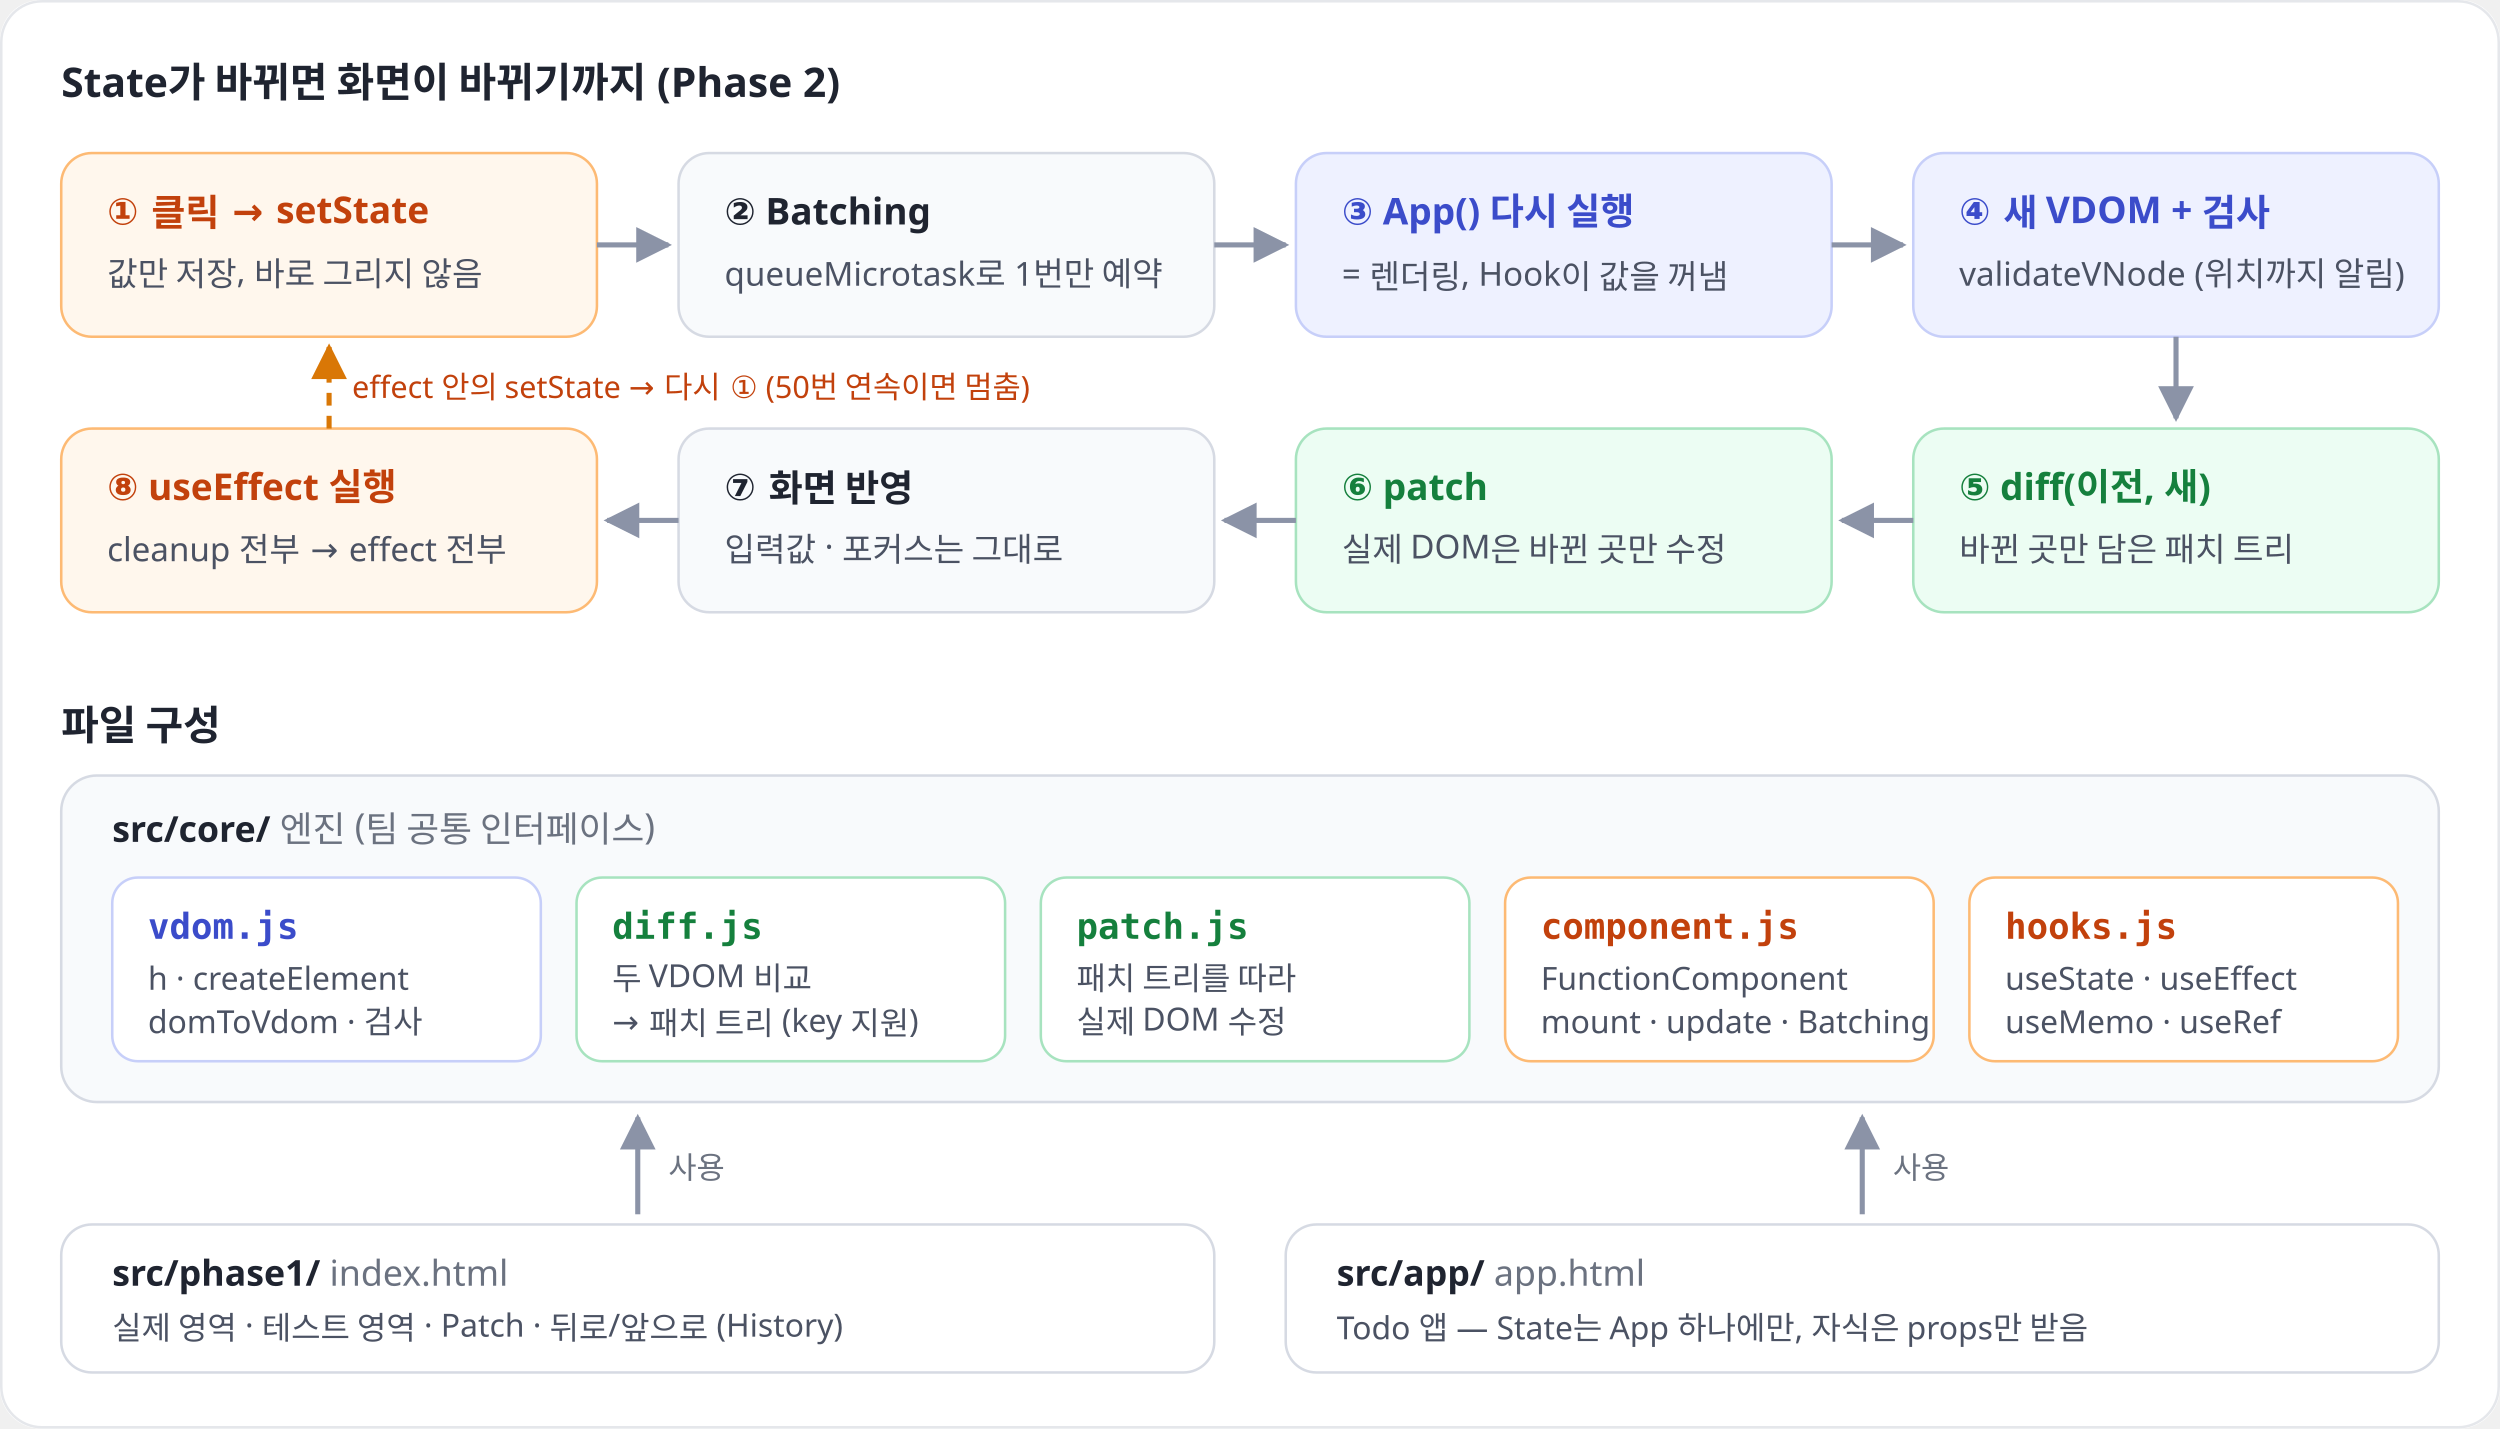
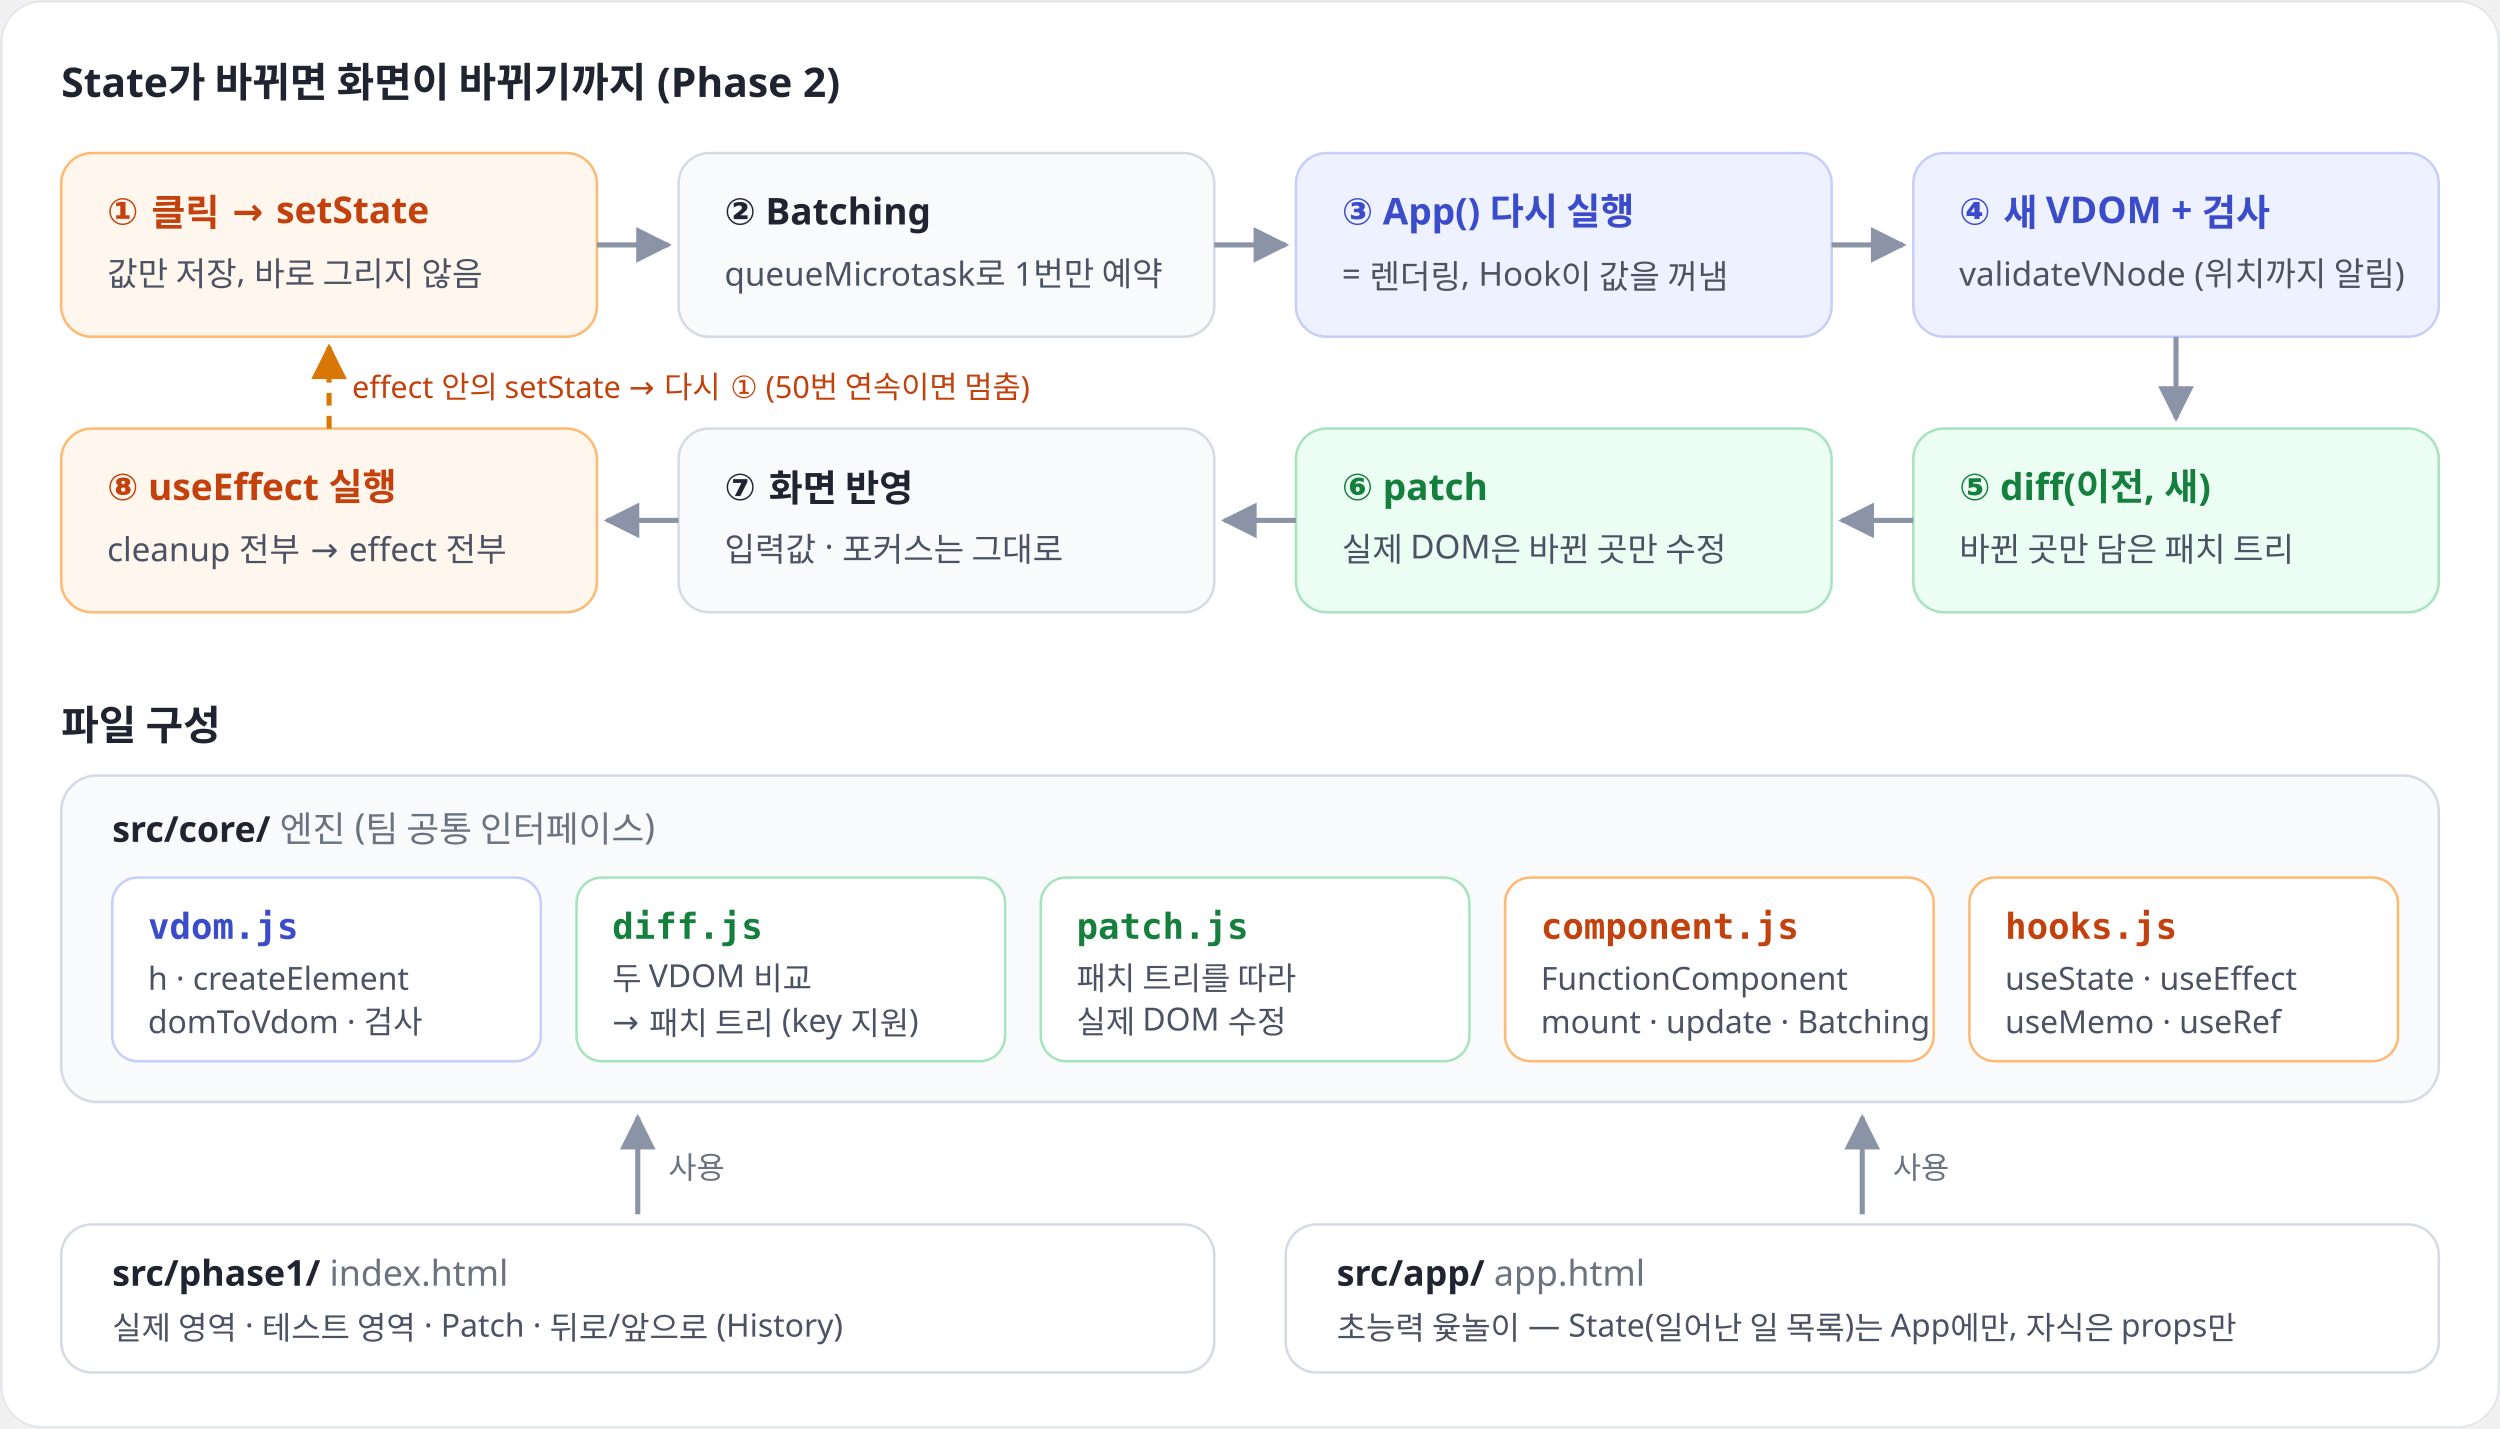
<svg xmlns="http://www.w3.org/2000/svg" viewBox="0 0 980 560" width="980" height="560" font-family="Pretendard, 'Malgun Gothic', 'Apple SD Gothic Neo', 'Noto Sans KR', sans-serif">
  <defs>
    <marker id="a" viewBox="0 0 10 10" refX="9" refY="5" markerWidth="7" markerHeight="7" orient="auto-start-reverse">
      <path d="M0,0 L10,5 L0,10 z" fill="#8b93a7" />
    </marker>
    <marker id="b" viewBox="0 0 10 10" refX="9" refY="5" markerWidth="7" markerHeight="7" orient="auto-start-reverse">
      <path d="M0,0 L10,5 L0,10 z" fill="#d97706" />
    </marker>
  </defs>
  <rect width="980" height="560" rx="16" fill="#ffffff" />
  <rect x="0.5" y="0.5" width="979" height="559" rx="16" fill="none" stroke="#e5e7eb" />
  <text x="24" y="38" font-size="16" font-weight="700" fill="#1f2430">State가 바뀌면 화면이 바뀌기까지 (Phase 2)</text>
  <g font-size="13">
    <rect x="24" y="60" width="210" height="72" rx="12" fill="#fff7ed" stroke="#fdba74" />
    <text x="42" y="88" font-size="14.5" font-weight="700" fill="#c2410c">① 클릭 → setState</text>
    <text x="42" y="112" fill="#4b5263">값만 저장, 바로 그리지 않음</text>
    <rect x="266" y="60" width="210" height="72" rx="12" fill="#f8fafc" stroke="#d6dae3" />
    <text x="284" y="88" font-size="14.5" font-weight="700" fill="#1f2430">② Batching</text>
    <text x="284" y="112" fill="#4b5263">queueMicrotask로 1번만 예약</text>
    <rect x="508" y="60" width="210" height="72" rx="12" fill="#eef1ff" stroke="#c7cff9" />
    <text x="526" y="88" font-size="14.5" font-weight="700" fill="#3b4cca">③ App() 다시 실행</text>
    <text x="526" y="112" fill="#4b5263">= 렌더링, Hook이 값을 꺼냄</text>
    <rect x="750" y="60" width="206" height="72" rx="12" fill="#eef1ff" stroke="#c7cff9" />
    <text x="768" y="88" font-size="14.5" font-weight="700" fill="#3b4cca">④ 새 VDOM + 검사</text>
    <text x="768" y="112" fill="#4b5263">validateVNode (위치까지 알림)</text>
  </g>
  <line x1="234" y1="96" x2="262" y2="96" stroke="#8b93a7" stroke-width="2" marker-end="url(#a)" />
  <line x1="476" y1="96" x2="504" y2="96" stroke="#8b93a7" stroke-width="2" marker-end="url(#a)" />
  <line x1="718" y1="96" x2="746" y2="96" stroke="#8b93a7" stroke-width="2" marker-end="url(#a)" />
  <line x1="853" y1="132" x2="853" y2="164" stroke="#8b93a7" stroke-width="2" marker-end="url(#a)" />
  <g font-size="13">
    <rect x="750" y="168" width="206" height="72" rx="12" fill="#ecfdf3" stroke="#a7e3bf" />
    <text x="768" y="196" font-size="14.5" font-weight="700" fill="#15803d">⑤ diff(이전, 새)</text>
    <text x="768" y="220" fill="#4b5263">바뀐 곳만 담은 패치 트리</text>
    <rect x="508" y="168" width="210" height="72" rx="12" fill="#ecfdf3" stroke="#a7e3bf" />
    <text x="526" y="196" font-size="14.5" font-weight="700" fill="#15803d">⑥ patch</text>
    <text x="526" y="220" fill="#4b5263">실제 DOM은 바뀐 곳만 수정</text>
    <rect x="266" y="168" width="210" height="72" rx="12" fill="#f8fafc" stroke="#d6dae3" />
    <text x="284" y="196" font-size="14.5" font-weight="700" fill="#1f2430">⑦ 화면 반영</text>
    <text x="284" y="220" fill="#4b5263">입력값 · 포커스는 그대로</text>
    <rect x="24" y="168" width="210" height="72" rx="12" fill="#fff7ed" stroke="#fdba74" />
    <text x="42" y="196" font-size="14.5" font-weight="700" fill="#c2410c">⑧ useEffect 실행</text>
    <text x="42" y="220" fill="#4b5263">cleanup 전부 → effect 전부</text>
  </g>
  <line x1="750" y1="204" x2="722" y2="204" stroke="#8b93a7" stroke-width="2" marker-end="url(#a)" />
  <line x1="508" y1="204" x2="480" y2="204" stroke="#8b93a7" stroke-width="2" marker-end="url(#a)" />
  <line x1="266" y1="204" x2="238" y2="204" stroke="#8b93a7" stroke-width="2" marker-end="url(#a)" />
  <path d="M129 168 L129 136" stroke="#d97706" stroke-width="2" stroke-dasharray="5 4" marker-end="url(#b)" />
  <text x="138" y="156" font-size="12" fill="#c2410c">effect 안의 setState → 다시 ① (50번 연속이면 멈춤)</text>
  <text x="24" y="290" font-size="16" font-weight="700" fill="#1f2430">파일 구성</text>
  <rect x="24" y="304" width="932" height="128" rx="14" fill="#f8fafc" stroke="#d6dae3" />
  <text x="44" y="330" font-size="14" font-weight="700" fill="#1f2430">src/core/  <tspan font-weight="400" fill="#6b7280">엔진 (팀 공통 인터페이스)</tspan>
  </text>
  <g font-size="12.5">
    <rect x="44" y="344" width="168" height="72" rx="10" fill="#ffffff" stroke="#c7cff9" />
    <text x="58" y="368" font-size="14" font-weight="700" fill="#3b4cca" font-family="Consolas, monospace">vdom.js</text>
    <text x="58" y="388" fill="#4b5263">h · createElement</text>
    <text x="58" y="405" fill="#4b5263">domToVdom · 검사</text>
    <rect x="226" y="344" width="168" height="72" rx="10" fill="#ffffff" stroke="#a7e3bf" />
    <text x="240" y="368" font-size="14" font-weight="700" fill="#15803d" font-family="Consolas, monospace">diff.js</text>
    <text x="240" y="388" fill="#4b5263">두 VDOM 비교</text>
    <text x="240" y="405" fill="#4b5263">→ 패치 트리 (key 지원)</text>
    <rect x="408" y="344" width="168" height="72" rx="10" fill="#ffffff" stroke="#a7e3bf" />
    <text x="422" y="368" font-size="14" font-weight="700" fill="#15803d" font-family="Consolas, monospace">patch.js</text>
    <text x="422" y="388" fill="#4b5263">패치 트리를 따라</text>
    <text x="422" y="405" fill="#4b5263">실제 DOM 수정</text>
    <rect x="590" y="344" width="168" height="72" rx="10" fill="#ffffff" stroke="#fdba74" />
    <text x="604" y="368" font-size="14" font-weight="700" fill="#c2410c" font-family="Consolas, monospace">component.js</text>
    <text x="604" y="388" fill="#4b5263">FunctionComponent</text>
    <text x="604" y="405" fill="#4b5263">mount · update · Batching</text>
    <rect x="772" y="344" width="168" height="72" rx="10" fill="#ffffff" stroke="#fdba74" />
    <text x="786" y="368" font-size="14" font-weight="700" fill="#c2410c" font-family="Consolas, monospace">hooks.js</text>
    <text x="786" y="388" fill="#4b5263">useState · useEffect</text>
    <text x="786" y="405" fill="#4b5263">useMemo · useRef</text>
  </g>
  <line x1="250" y1="476" x2="250" y2="438" stroke="#8b93a7" stroke-width="2" marker-end="url(#a)" />
  <line x1="730" y1="476" x2="730" y2="438" stroke="#8b93a7" stroke-width="2" marker-end="url(#a)" />
  <text x="262" y="462" font-size="12" fill="#6b7280">사용</text>
  <text x="742" y="462" font-size="12" fill="#6b7280">사용</text>
  <rect x="24" y="480" width="452" height="58" rx="12" fill="#ffffff" stroke="#d6dae3" />
  <text x="44" y="504" font-size="14" font-weight="700" fill="#1f2430">src/phase1/  <tspan font-weight="400" fill="#6b7280">index.html</tspan>
  </text>
  <text x="44" y="525" font-size="12.5" fill="#4b5263">실제 영역 · 테스트 영역 · Patch · 뒤로/앞으로 (History)</text>
  <rect x="504" y="480" width="452" height="58" rx="12" fill="#ffffff" stroke="#d6dae3" />
  <text x="524" y="504" font-size="14" font-weight="700" fill="#1f2430">src/app/  <tspan font-weight="400" fill="#6b7280">app.html</tspan>
  </text>
-   <text x="524" y="525" font-size="12.5" fill="#4b5263">Todo 앱 — State는 App 하나에만, 자식은 props만 받음</text>
+   <text x="524" y="525" font-size="12.5" fill="#4b5263">초능력 윷놀이 — State(일어난 일 목록)는 App에만, 자식은 props만</text>
</svg>
